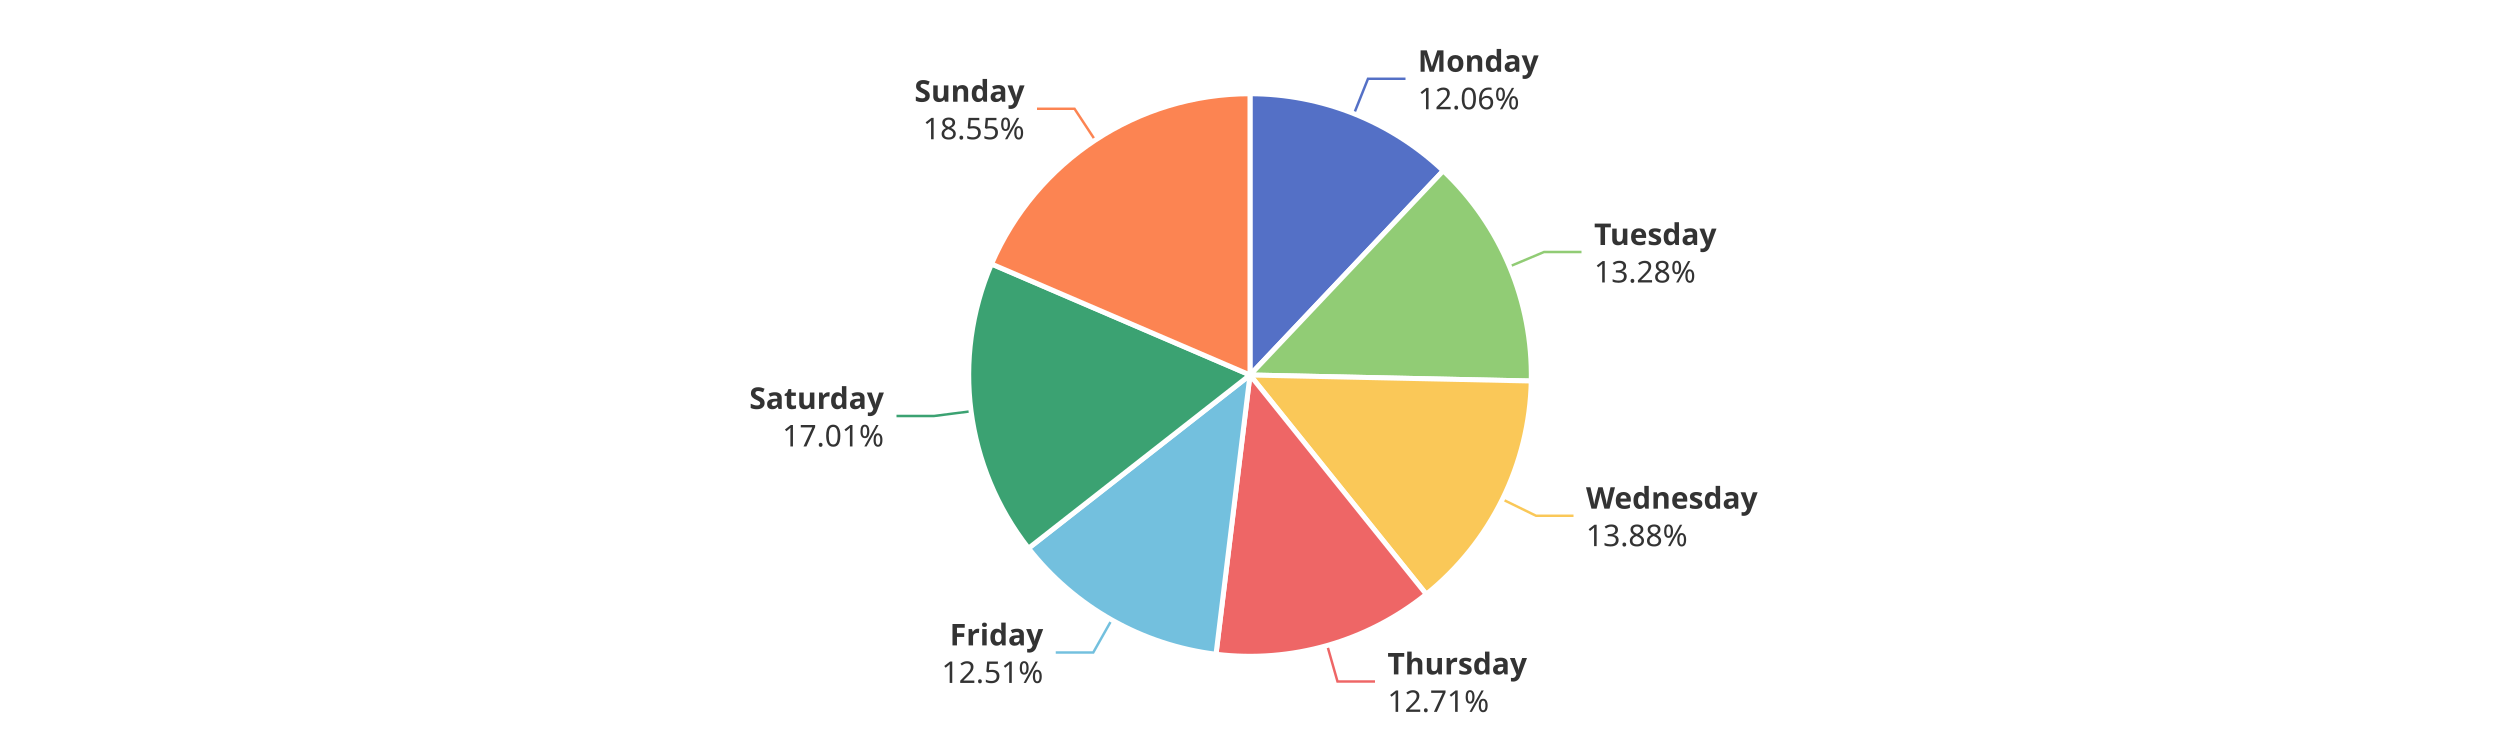
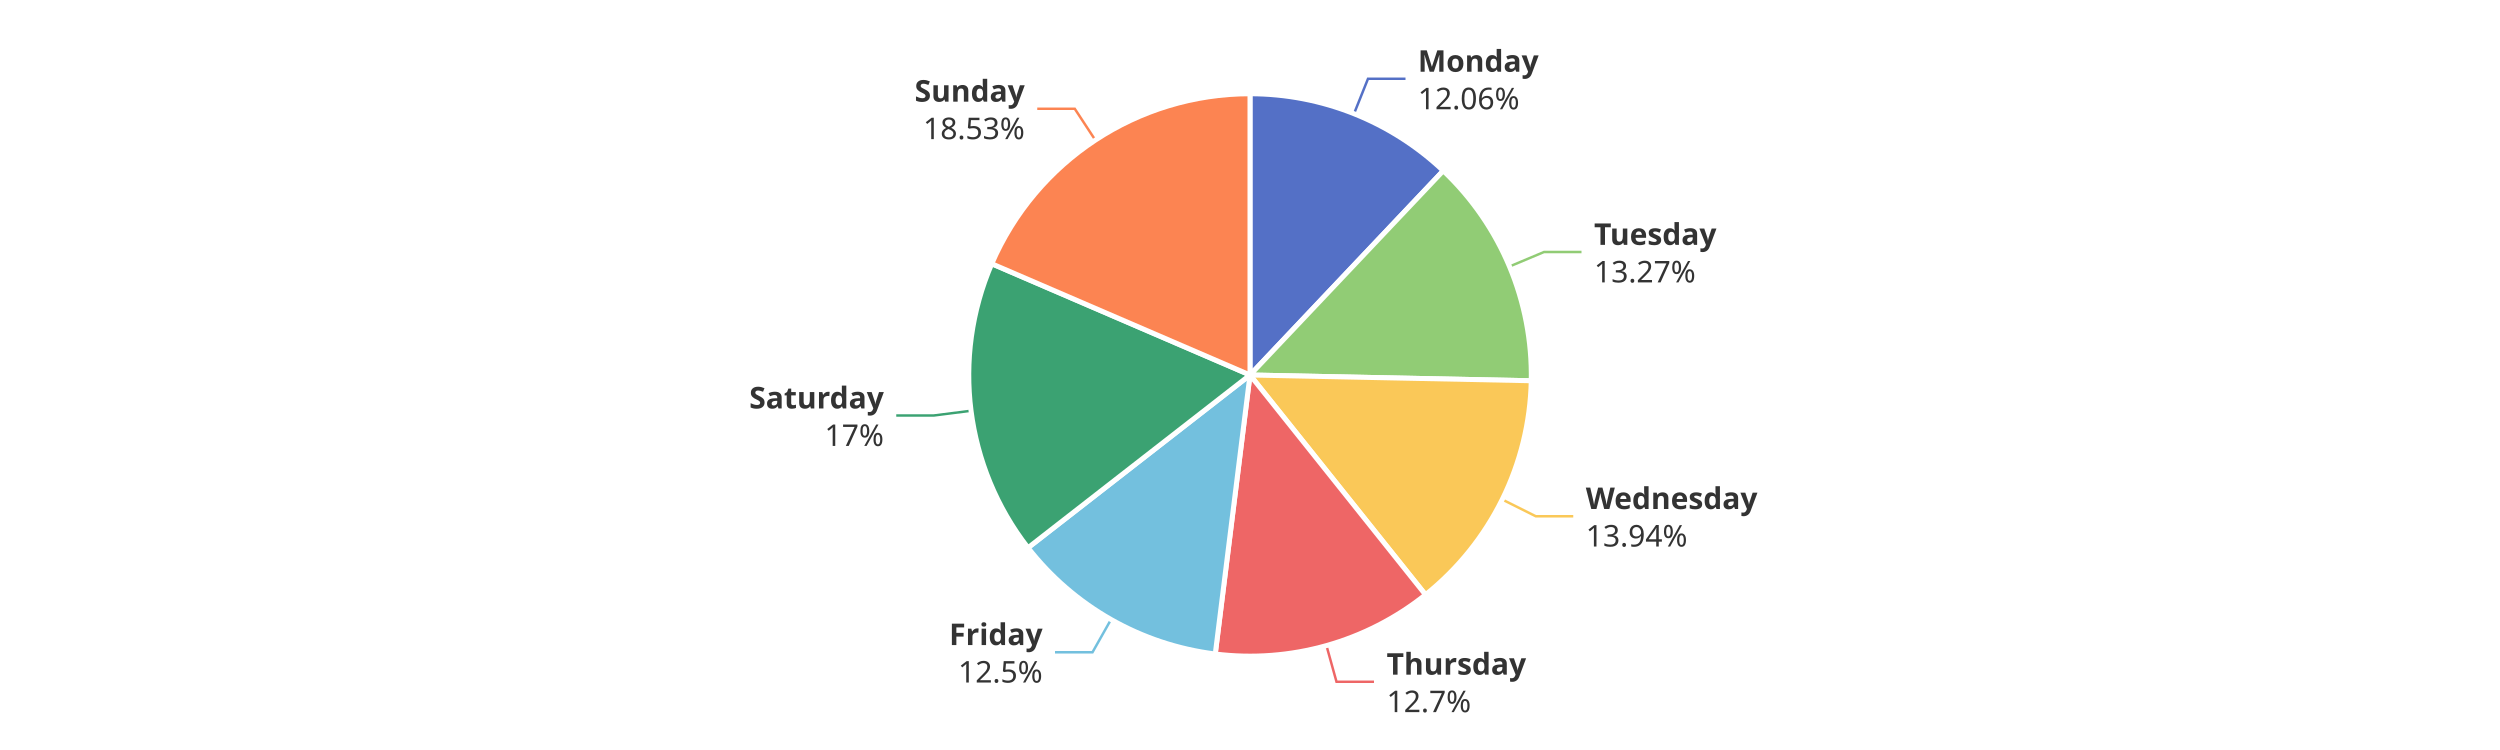
<svg xmlns="http://www.w3.org/2000/svg" width="1000" height="300" version="1.1" baseProfile="full" viewBox="0 0 1000 300">
  <rect width="1000" height="300" x="0" y="0" id="0" fill="#ffffff" />
  <polyline points="541.6 45.5 547.2 31.5 562.2 31.5" fill="none" stroke="#5470c6" />
  <polyline points="603.8 106.6 617.6 100.8 632.6 100.8" fill="none" stroke="#91cc75" />
-   <polyline points="600.9 199.7 614.4 206.3 629.4 206.3" fill="none" stroke="#fac858" />
-   <polyline points="530.9 258.2 535 272.6 550 272.6" fill="none" stroke="#ee6666" />
-   <polyline points="444.7 247.9 437.3 261 422.3 261" fill="none" stroke="#73c0de" />
-   <polyline points="388.4 164.5 373.6 166.4 358.6 166.4" fill="none" stroke="#3ba272" />
-   <polyline points="438.1 56.1 429.8 43.5 414.8 43.5" fill="none" stroke="#fc8452" />
+   <polyline points="600.9 199.8 614.3 206.5 629.3 206.5" fill="none" stroke="#fac858" />
+   <polyline points="530.6 258.3 534.6 272.7 549.6 272.7" fill="none" stroke="#ee6666" />
+   <polyline points="444.4 247.8 437 260.9 422 260.9" fill="none" stroke="#73c0de" />
+   <polyline points="388.4 164.3 373.5 166.2 358.5 166.2" fill="none" stroke="#3ba272" />
+   <polyline points="438.1 56 429.9 43.5 414.9 43.5" fill="none" stroke="#fc8452" />
  <path d="M500 37.5A112.5 112.5 0 0 1 577.3 68.3L500 150Z" fill="#5470c6" stroke="#fff" stroke-width="2" stroke-linejoin="round" />
-   <path d="M577.3 68.3A112.5 112.5 0 0 1 612.5 152.4L500 150Z" fill="#91cc75" stroke="#fff" stroke-width="2" stroke-linejoin="round" />
-   <path d="M612.5 152.4A112.5 112.5 0 0 1 570.5 237.7L500 150Z" fill="#fac858" stroke="#fff" stroke-width="2" stroke-linejoin="round" />
-   <path d="M570.5 237.7A112.5 112.5 0 0 1 486.4 261.7L500 150Z" fill="#ee6666" stroke="#fff" stroke-width="2" stroke-linejoin="round" />
-   <path d="M486.4 261.7A112.5 112.5 0 0 1 411.4 219.3L500 150Z" fill="#73c0de" stroke="#fff" stroke-width="2" stroke-linejoin="round" />
-   <path d="M411.4 219.3A112.5 112.5 0 0 1 396.6 105.6L500 150Z" fill="#3ba272" stroke="#fff" stroke-width="2" stroke-linejoin="round" />
-   <path d="M396.6 105.6A112.5 112.5 0 0 1 500 37.5L500 150Z" fill="#fc8452" stroke="#fff" stroke-width="2" stroke-linejoin="round" />
+   <path d="M577.3 68.3A112.5 112.5 0 0 1 612.5 152.3L500 150Z" fill="#91cc75" stroke="#fff" stroke-width="2" stroke-linejoin="round" />
+   <path d="M612.5 152.3A112.5 112.5 0 0 1 570.2 237.9L500 150Z" fill="#fac858" stroke="#fff" stroke-width="2" stroke-linejoin="round" />
+   <path d="M570.2 237.9A112.5 112.5 0 0 1 486.1 261.6L500 150Z" fill="#ee6666" stroke="#fff" stroke-width="2" stroke-linejoin="round" />
+   <path d="M486.1 261.6A112.5 112.5 0 0 1 411.2 219.1L500 150Z" fill="#73c0de" stroke="#fff" stroke-width="2" stroke-linejoin="round" />
+   <path d="M411.2 219.1A112.5 112.5 0 0 1 396.7 105.5L500 150Z" fill="#3ba272" stroke="#fff" stroke-width="2" stroke-linejoin="round" />
+   <path d="M396.7 105.5A112.5 112.5 0 0 1 500 37.5L500 150Z" fill="#fc8452" stroke="#fff" stroke-width="2" stroke-linejoin="round" />
  <path d="M0 -15l42.8 0l0 30l-42.8 0Z" transform="translate(567.1593 31.5422)" fill="none" />
  <text dominant-baseline="central" text-anchor="start" style="font-size:12px;font-family:sans-serif;font-weight:bold;" y="-7.5" transform="translate(567.1593 31.5422)" fill="#333" stroke="rgb(255,255,255)" stroke-width="2" paint-order="stroke" stroke-miterlimit="2">Monday</text>
  <text dominant-baseline="central" text-anchor="start" style="font-size:12px;font-family:sans-serif;" y="7.5" transform="translate(567.1593 31.5422)" fill="#333" stroke="rgb(255,255,255)" stroke-width="2" paint-order="stroke" stroke-miterlimit="2">12.06%</text>
-   <path d="M0 -15l46.2 0l0 30l-46.2 0Z" transform="translate(637.6408 100.838)" fill="none" />
-   <text dominant-baseline="central" text-anchor="start" style="font-size:12px;font-family:sans-serif;font-weight:bold;" y="-7.5" transform="translate(637.6408 100.838)" fill="#333" stroke="rgb(255,255,255)" stroke-width="2" paint-order="stroke" stroke-miterlimit="2">Tuesday</text>
-   <text dominant-baseline="central" text-anchor="start" style="font-size:12px;font-family:sans-serif;" y="7.5" transform="translate(637.6408 100.838)" fill="#333" stroke="rgb(255,255,255)" stroke-width="2" paint-order="stroke" stroke-miterlimit="2">13.28%</text>
-   <path d="M0 -15l63.6 0l0 30l-63.6 0Z" transform="translate(634.3926 206.308)" fill="none" />
-   <text dominant-baseline="central" text-anchor="start" style="font-size:12px;font-family:sans-serif;font-weight:bold;" y="-7.5" transform="translate(634.3926 206.308)" fill="#333" stroke="rgb(255,255,255)" stroke-width="2" paint-order="stroke" stroke-miterlimit="2">Wednesday</text>
-   <text dominant-baseline="central" text-anchor="start" style="font-size:12px;font-family:sans-serif;" y="7.5" transform="translate(634.3926 206.308)" fill="#333" stroke="rgb(255,255,255)" stroke-width="2" paint-order="stroke" stroke-miterlimit="2">13.88%</text>
-   <path d="M0 -15l50.2 0l0 30l-50.2 0Z" transform="translate(554.994 272.6037)" fill="none" />
-   <text dominant-baseline="central" text-anchor="start" style="font-size:12px;font-family:sans-serif;font-weight:bold;" y="-7.5" transform="translate(554.994 272.6037)" fill="#333" stroke="rgb(255,255,255)" stroke-width="2" paint-order="stroke" stroke-miterlimit="2">Thursday</text>
-   <text dominant-baseline="central" text-anchor="start" style="font-size:12px;font-family:sans-serif;" y="7.5" transform="translate(554.994 272.6037)" fill="#333" stroke="rgb(255,255,255)" stroke-width="2" paint-order="stroke" stroke-miterlimit="2">12.71%</text>
-   <path d="M-40.9 -15l40.9 0l0 30l-40.9 0Z" transform="translate(417.2819 261.0076)" fill="none" />
-   <text dominant-baseline="central" text-anchor="end" style="font-size:12px;font-family:sans-serif;font-weight:bold;" y="-7.5" transform="translate(417.2819 261.0076)" fill="#333" stroke="rgb(255,255,255)" stroke-width="2" paint-order="stroke" stroke-miterlimit="2">Friday</text>
-   <text dominant-baseline="central" text-anchor="end" style="font-size:12px;font-family:sans-serif;" y="7.5" transform="translate(417.2819 261.0076)" fill="#333" stroke="rgb(255,255,255)" stroke-width="2" paint-order="stroke" stroke-miterlimit="2">12.51%</text>
-   <path d="M-48.2 -15l48.2 0l0 30l-48.2 0Z" transform="translate(353.5614 166.417)" fill="none" />
-   <text dominant-baseline="central" text-anchor="end" style="font-size:12px;font-family:sans-serif;font-weight:bold;" y="-7.5" transform="translate(353.5614 166.417)" fill="#333" stroke="rgb(255,255,255)" stroke-width="2" paint-order="stroke" stroke-miterlimit="2">Saturday</text>
-   <text dominant-baseline="central" text-anchor="end" style="font-size:12px;font-family:sans-serif;" y="7.5" transform="translate(353.5614 166.417)" fill="#333" stroke="rgb(255,255,255)" stroke-width="2" paint-order="stroke" stroke-miterlimit="2">17.01%</text>
-   <path d="M-40.9 -15l40.9 0l0 30l-40.9 0Z" transform="translate(409.8323 43.5446)" fill="none" />
-   <text dominant-baseline="central" text-anchor="end" style="font-size:12px;font-family:sans-serif;font-weight:bold;" y="-7.5" transform="translate(409.8323 43.5446)" fill="#333" stroke="rgb(255,255,255)" stroke-width="2" paint-order="stroke" stroke-miterlimit="2">Sunday</text>
-   <text dominant-baseline="central" text-anchor="end" style="font-size:12px;font-family:sans-serif;" y="7.5" transform="translate(409.8323 43.5446)" fill="#333" stroke="rgb(255,255,255)" stroke-width="2" paint-order="stroke" stroke-miterlimit="2">18.55%</text>
+   <path d="M0 -15l46.2 0l0 30l-46.2 0Z" transform="translate(637.6253 100.8011)" fill="none" />
+   <text dominant-baseline="central" text-anchor="start" style="font-size:12px;font-family:sans-serif;font-weight:bold;" y="-7.5" transform="translate(637.6253 100.8011)" fill="#333" stroke="rgb(255,255,255)" stroke-width="2" paint-order="stroke" stroke-miterlimit="2">Tuesday</text>
+   <text dominant-baseline="central" text-anchor="start" style="font-size:12px;font-family:sans-serif;" y="7.5" transform="translate(637.6253 100.8011)" fill="#333" stroke="rgb(255,255,255)" stroke-width="2" paint-order="stroke" stroke-miterlimit="2">13.27%</text>
+   <path d="M0 -15l63.6 0l0 30l-63.6 0Z" transform="translate(634.3217 206.4517)" fill="none" />
+   <text dominant-baseline="central" text-anchor="start" style="font-size:12px;font-family:sans-serif;font-weight:bold;" y="-7.5" transform="translate(634.3217 206.4517)" fill="#333" stroke="rgb(255,255,255)" stroke-width="2" paint-order="stroke" stroke-miterlimit="2">Wednesday</text>
+   <text dominant-baseline="central" text-anchor="start" style="font-size:12px;font-family:sans-serif;" y="7.5" transform="translate(634.3217 206.4517)" fill="#333" stroke="rgb(255,255,255)" stroke-width="2" paint-order="stroke" stroke-miterlimit="2">13.94%</text>
+   <path d="M0 -15l50.2 0l0 30l-50.2 0Z" transform="translate(554.6472 272.7022)" fill="none" />
+   <text dominant-baseline="central" text-anchor="start" style="font-size:12px;font-family:sans-serif;font-weight:bold;" y="-7.5" transform="translate(554.6472 272.7022)" fill="#333" stroke="rgb(255,255,255)" stroke-width="2" paint-order="stroke" stroke-miterlimit="2">Thursday</text>
+   <text dominant-baseline="central" text-anchor="start" style="font-size:12px;font-family:sans-serif;" y="7.5" transform="translate(554.6472 272.7022)" fill="#333" stroke="rgb(255,255,255)" stroke-width="2" paint-order="stroke" stroke-miterlimit="2">12.7%</text>
+   <path d="M-34.2 -15l34.2 0l0 30l-34.2 0Z" transform="translate(417.0379 260.8694)" fill="none" />
+   <text dominant-baseline="central" text-anchor="end" style="font-size:12px;font-family:sans-serif;font-weight:bold;" y="-7.5" transform="translate(417.0379 260.8694)" fill="#333" stroke="rgb(255,255,255)" stroke-width="2" paint-order="stroke" stroke-miterlimit="2">Friday</text>
+   <text dominant-baseline="central" text-anchor="end" style="font-size:12px;font-family:sans-serif;" y="7.5" transform="translate(417.0379 260.8694)" fill="#333" stroke="rgb(255,255,255)" stroke-width="2" paint-order="stroke" stroke-miterlimit="2">12.5%</text>
+   <path d="M-48.2 -15l48.2 0l0 30l-48.2 0Z" transform="translate(353.5357 166.2184)" fill="none" />
+   <text dominant-baseline="central" text-anchor="end" style="font-size:12px;font-family:sans-serif;font-weight:bold;" y="-7.5" transform="translate(353.5357 166.2184)" fill="#333" stroke="rgb(255,255,255)" stroke-width="2" paint-order="stroke" stroke-miterlimit="2">Saturday</text>
+   <text dominant-baseline="central" text-anchor="end" style="font-size:12px;font-family:sans-serif;" y="7.5" transform="translate(353.5357 166.2184)" fill="#333" stroke="rgb(255,255,255)" stroke-width="2" paint-order="stroke" stroke-miterlimit="2">17%</text>
+   <path d="M-40.9 -15l40.9 0l0 30l-40.9 0Z" transform="translate(409.8992 43.5006)" fill="none" />
+   <text dominant-baseline="central" text-anchor="end" style="font-size:12px;font-family:sans-serif;font-weight:bold;" y="-7.5" transform="translate(409.8992 43.5006)" fill="#333" stroke="rgb(255,255,255)" stroke-width="2" paint-order="stroke" stroke-miterlimit="2">Sunday</text>
+   <text dominant-baseline="central" text-anchor="end" style="font-size:12px;font-family:sans-serif;" y="7.5" transform="translate(409.8992 43.5006)" fill="#333" stroke="rgb(255,255,255)" stroke-width="2" paint-order="stroke" stroke-miterlimit="2">18.53%</text>
</svg>
